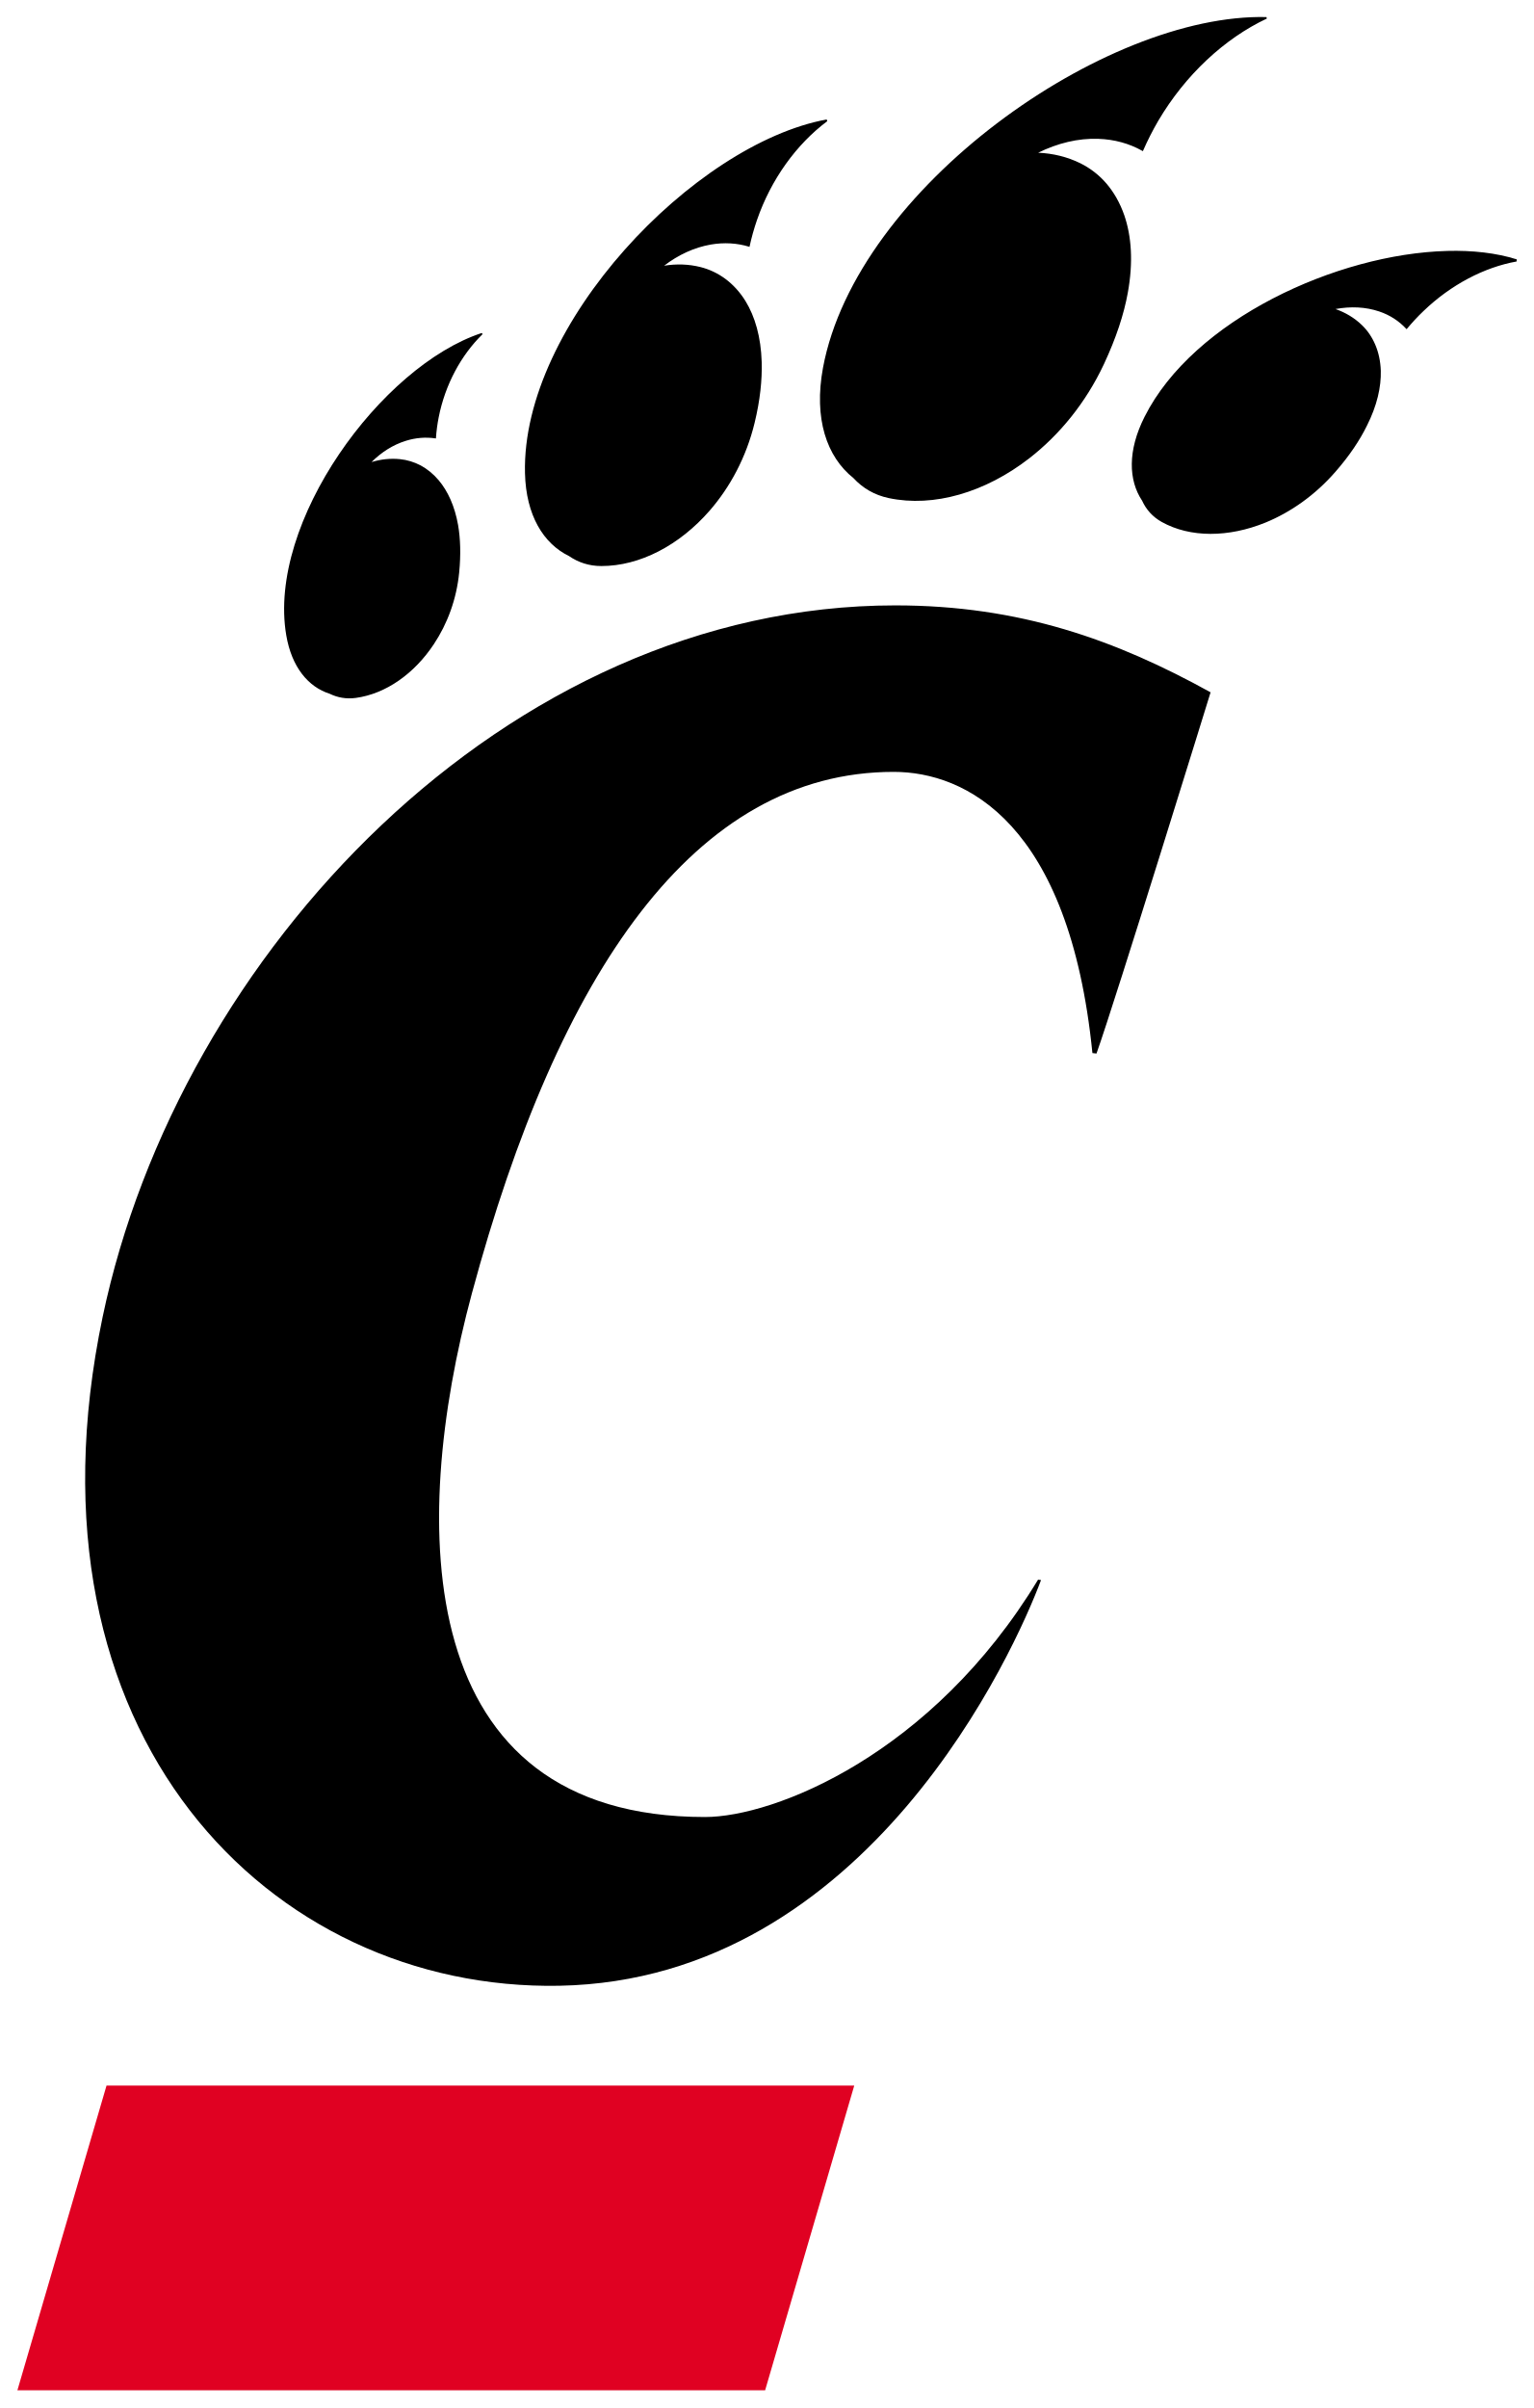
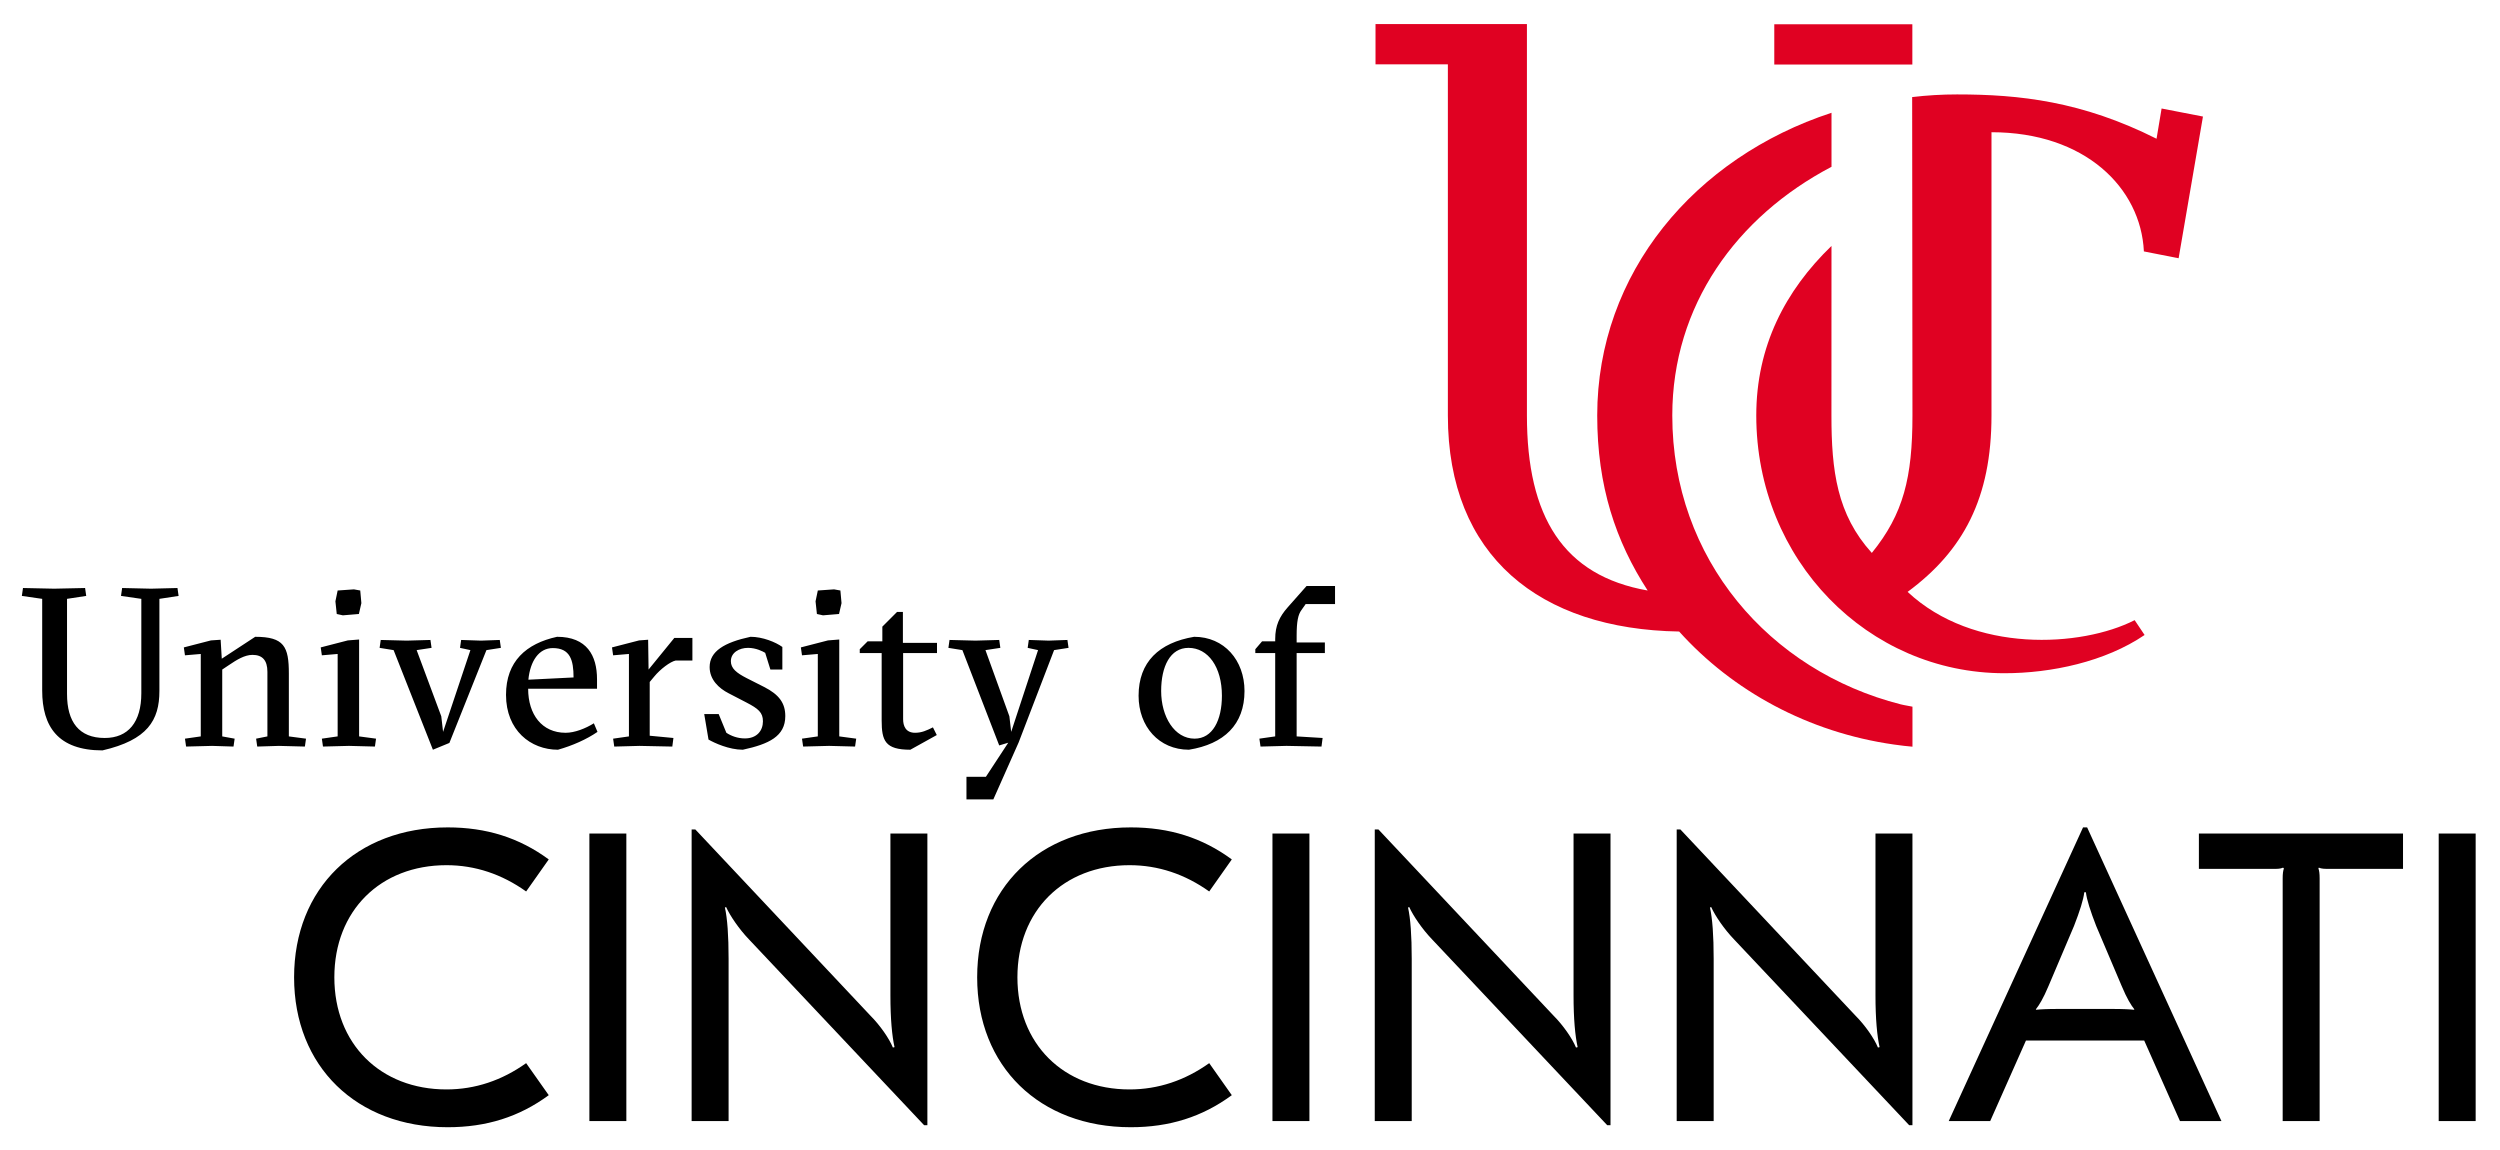
- <svg xmlns="http://www.w3.org/2000/svg" xml:space="preserve" height="139.27" viewBox="0 0 88.73 139.267" width="88.73" version="1.1">
-   <g transform="matrix(1.25 0 0 -1.25 -350 358.82)">
-     <g transform="translate(.81028 .81028)">
-       <path d="m314.6 175.65h-34.605l4.125 14.1h34.605l-4.125-14.1z" fill="#e00122" />
-       <path d="m72.254 0.004c-9.328-0.233-23.714 9.871-25.656 20.281-0.544 2.942 0.213 5.15 1.762 6.383 0.53 0.574 1.209 0.981 2.043 1.156 2.604 0.55 5.585-0.328 8.129-2.301 1.739-1.35 3.267-3.204 4.322-5.455 0.699-1.498 1.155-2.876 1.379-4.129 0.32-1.759 0.212-3.261-0.205-4.473-0.249-0.714-0.598-1.325-1.029-1.83-0.427-0.5-0.941-0.892-1.51-1.176-0.761-0.374-1.578-0.571-2.443-0.611 1.121-0.552 2.313-0.845 3.477-0.803 0.943 0.031 1.798 0.275 2.535 0.688 0.01 0.009 0.03 0.017 0.045 0.025 0.266-0.61 0.562-1.194 0.891-1.758 1.57-2.659 3.833-4.758 6.279-5.91l-0.019-0.087zm-25.443 5.92c-7.679 1.421-17.664 11.858-17.453 20.459 0.058 2.442 1.07 4.073 2.545 4.793 0.537 0.369 1.161 0.578 1.871 0.578 2.229 0.003 4.52-1.201 6.264-3.201 1.189-1.365 2.123-3.1 2.602-5.074 0.319-1.31 0.441-2.483 0.412-3.519-0.044-1.455-0.386-2.633-0.939-3.533-0.323-0.525-0.72-0.952-1.164-1.283-0.44-0.324-0.926-0.554-1.44-0.682-0.688-0.172-1.395-0.192-2.102-0.078 0.821-0.629 1.741-1.057 2.707-1.225 0.776-0.131 1.515-0.083 2.195 0.123 0.014 0.004 0.026 0.007 0.037 0.014 0.113-0.531 0.258-1.044 0.432-1.551 0.812-2.355 2.285-4.389 4.066-5.719l-0.033-0.102zm35.891 7.606c-6.39 0.168-14.674 3.98-17.498 9.586-0.995 1.964-0.934 3.677-0.146 4.857 0.237 0.517 0.612 0.94 1.137 1.232 1.65 0.92 3.865 0.903 5.996 0.037 1.461-0.598 2.888-1.594 4.074-2.965 0.795-0.912 1.382-1.793 1.795-2.631 0.594-1.174 0.832-2.254 0.807-3.191-0.019-0.552-0.13-1.058-0.32-1.502-0.185-0.438-0.447-0.823-0.775-1.137-0.434-0.42-0.953-0.725-1.525-0.926 0.884-0.163 1.739-0.125 2.525 0.139 0.631 0.211 1.154 0.561 1.562 1 0.014 0.013 0.027 0.019 0.027 0.025 0.311-0.372 0.632-0.723 0.979-1.051 1.587-1.525 3.519-2.53 5.383-2.863l0.01-0.123c-1.183-0.372-2.555-0.527-4.029-0.488zm-55.846 4.746c-5.814 1.911-12.421 10.943-11.309 17.48 0.315 1.856 1.28 2.993 2.508 3.383 0.458 0.225 0.967 0.317 1.52 0.242 1.735-0.237 3.381-1.399 4.514-3.113 0.777-1.169 1.312-2.594 1.463-4.15 0.1-1.036 0.072-1.944-0.064-2.734-0.195-1.101-0.595-1.965-1.121-2.59-0.31-0.369-0.665-0.653-1.043-0.859-0.38-0.198-0.785-0.322-1.199-0.363-0.551-0.056-1.105 0.005-1.643 0.168 0.571-0.57 1.238-0.996 1.973-1.225 0.585-0.186 1.166-0.225 1.715-0.145 0.013 0.005 0.025 0.005 0.035 0.006 0.028-0.414 0.081-0.825 0.162-1.23 0.372-1.886 1.297-3.595 2.539-4.805l-0.049-0.064zm23.925 15.754c-22.492 0-41.454 20.141-45.855 41.148-5.075 24.229 9.718 39.001 26.426 38.687 17.886-0.341 26.387-19.518 27.859-23.463l-0.17-0.026c-6.134 10.129-15.271 13.73-19.271 13.73-16.962 0-17.114-16.83-13.484-30.285 5.016-18.604 12.9-30.162 24.4-30.162 4.165 0 10.163 2.946 11.498 16.262l0.236 0.027c1.103-3.094 6.6-20.891 6.6-20.891-5.457-3.016-11.013-5.027-18.238-5.027z" transform="matrix(.8 0 0 -.8 280 285.46)" />
+ <svg xmlns="http://www.w3.org/2000/svg" xml:space="preserve" height="49.812" viewBox="0 0 108.35 49.813" width="108.35" version="1.1">
+   <g transform="matrix(1.25 0 0 -1.25 -509.53 402.78)">
+     <g transform="matrix(.25 0 0 .25 338.38 226.89)">
+       <path d="m222.73 97.416-3.289 3.721c-1.41 1.605-2.152 3.132-2.152 5.482v0.391h-2.272l-1.176 1.371v0.664h3.447v14.449l-2.742 0.391 0.197 1.373 4.502-0.119 6.068 0.119 0.195-1.49-4.502-0.273v-14.449h4.894v-1.84h-4.894v-1.174c0-2.544 0.274-3.68 0.822-4.424l0.744-1.059h5.09v-3.133h-4.934zm-222.53 0.354-0.195 1.371l3.525 0.508v15.898c0 6.225 2.739 10.375 10.451 10.375 7.793-1.802 9.869-5.209 9.869-10.299v-15.975l3.328-0.508-0.197-1.371-4.58 0.117-5.012-0.117-0.195 1.371 3.523 0.508v16.367c0 5.011-2.272 7.754-6.344 7.754-4.464 0-6.537-2.781-6.537-7.635v-16.486l3.326-0.508-0.195-1.371-5.363 0.117-5.404-0.117zm57.373 0.234-2.82 0.197-0.391 1.879 0.234 2.193 1.057 0.234 2.781-0.234 0.43-1.881-0.195-2.191-1.096-0.197zm83.24 0-2.818 0.197-0.393 1.879 0.236 2.193 1.055 0.234 2.781-0.234 0.432-1.881-0.197-2.191-1.096-0.197zm10.914 3.916-2.545 2.547v2.543h-2.545l-1.371 1.371v0.666h3.797v11.666c0 3.525 0.588 5.092 4.973 5.092l4.582-2.545-0.666-1.332c-1.096 0.547-1.958 0.939-3.094 0.939-1.644 0-2.074-1.213-2.074-2.348v-11.473h5.873v-1.762h-5.912v-5.365h-1.018zm-58.939 4.307c-5.365 1.175-8.848 4.269-8.848 10.064 0 6.146 4.267 9.514 9.006 9.514 2.505-0.705 4.972-1.8 6.852-3.094l-0.627-1.488c-1.449 0.901-3.329 1.645-4.894 1.645-4.112 0-6.5-3.172-6.5-7.635h11.941v-1.645c0-4.111-1.761-7.361-6.93-7.361zm33.539 0c-4.541 0.979-7.086 2.507-7.086 5.248 0 2.191 1.605 3.68 3.289 4.541l3.094 1.605c2.035 1.058 2.857 1.722 2.857 3.25 0 1.645-1.058 2.975-3.133 2.975-1.252 0-2.386-0.43-3.209-0.979l-1.332-3.248h-2.506l0.744 4.424c1.018 0.588 3.561 1.762 5.951 1.762 4.503-0.979 7.361-2.31 7.361-5.834 0-2.231-1.057-3.72-3.68-5.051l-3.016-1.527c-1.762-0.9-2.74-1.685-2.74-2.938 0-1.488 1.447-2.309 2.975-2.309 1.409 0 2.583 0.626 2.975 0.861l0.902 2.897h2.074v-3.914c-1.135-0.823-3.406-1.764-5.521-1.764zm76.91 0c-6.069 1.019-9.633 4.347-9.633 10.221 0 5.325 3.524 9.357 8.73 9.357 6.07-0.979 9.633-4.346 9.633-10.18 0-5.325-3.523-9.398-8.73-9.398zm-162.78 0.002-5.793 3.797-0.197-3.289-1.682 0.117-4.699 1.213 0.195 1.371 2.74-0.234v14.291l-2.74 0.393 0.195 1.369 4.504-0.117 3.719 0.117 0.195-1.369-2.152-0.393v-11.59l1.174-0.783c1.331-0.9 2.702-1.76 4.072-1.76 1.684 0 2.586 0.899 2.586 2.936v11.197l-1.959 0.393 0.195 1.369 3.76-0.117 4.502 0.117 0.195-1.369-2.975-0.393v-10.885c0-4.699-0.823-6.381-5.836-6.381zm72.662 0.195-4.465 5.481-0.076-5.168-1.566 0.117-4.699 1.213 0.195 1.371 2.742-0.236v14.293l-2.742 0.393 0.195 1.371 4.385-0.119 5.68 0.119 0.195-1.49-4.111-0.391v-9.318l0.781-0.939c1.058-1.292 2.781-2.585 3.721-2.781h2.898v-3.914h-3.133zm-54.646 0.273-1.957 0.156-4.699 1.213 0.197 1.371 2.738-0.234v14.291l-2.738 0.393 0.193 1.369 4.504-0.117 4.502 0.117 0.195-1.369-2.936-0.393v-16.797zm83.24 0-1.957 0.156-4.699 1.213 0.195 1.371 2.742-0.234v14.291l-2.742 0.393 0.197 1.369 4.502-0.117 4.502 0.117 0.197-1.369-2.938-0.393v-16.797zm-79.492 0.078-0.195 1.371 2.428 0.391 6.812 17.268 2.857-1.176 6.422-16.092 2.506-0.391-0.195-1.371-3.25 0.117-3.445-0.117-0.195 1.371 1.801 0.391-4.738 14.174-0.312-2.701-4.269-11.473 2.584-0.391-0.195-1.371-4.111 0.117-4.502-0.117zm98.607 0-0.195 1.371 2.426 0.391 6.383 16.523 1.566-0.471-3.877 5.912h-3.367v3.916h4.66l4.385-9.867 6.148-16.014 2.506-0.391-0.197-1.371-3.25 0.117-3.445-0.117-0.195 1.371 1.801 0.391-4.66 14.174-0.312-2.701-4.148-11.473 2.582-0.391-0.195-1.371-4.111 0.117-4.502-0.117zm41.428 1.371c3.408 0 5.795 3.328 5.795 8.301 0 4.229-1.605 7.438-4.736 7.438-3.485 0-5.797-3.796-5.797-8.26 0-4.268 1.567-7.479 4.738-7.479zm-110.21 0.037c3.015 0 3.603 2.077 3.603 5.092l-7.832 0.391c0.312-3.25 1.84-5.482 4.229-5.482zm-18.217 31.088c-15.806 0-26.629 10.539-26.629 25.99s10.823 25.988 26.629 25.988c6.694 0 12.391-1.781 17.518-5.555l-3.918-5.553c-4.201 2.991-8.829 4.557-13.812 4.557-11.464 0-19.438-7.902-19.438-19.438 0-11.535 7.974-19.439 19.438-19.439 4.984 0 9.611 1.565 13.812 4.557l3.918-5.555c-5.126-3.774-10.824-5.553-17.518-5.553zm118.42 0c-15.806 0-26.629 10.539-26.629 25.99s10.823 25.988 26.629 25.988c6.694 0 12.389-1.781 17.516-5.555l-3.916-5.553c-4.2 2.991-8.829 4.557-13.812 4.557-11.464 0-19.439-7.902-19.439-19.438 0-11.535 7.976-19.439 19.439-19.439 4.984 0 9.613 1.565 13.812 4.557l3.916-5.555c-5.126-3.774-10.822-5.553-17.516-5.553zm165.09 0-23.285 50.91h7.191l6.195-13.955h20.506l6.195 13.955h7.191l-23.283-50.91h-0.711zm-241.22 0.355v50.557h6.408v-28.127c0-4.059-0.213-6.978-0.641-8.9l0.215-0.07c0.713 1.566 2.279 3.844 3.916 5.553l30.404 32.256h0.568v-50.555h-6.408v28.055c0 4.13 0.285 7.048 0.713 8.971l-0.285 0.07c-0.641-1.566-2.207-3.844-3.916-5.553l-30.332-32.256h-0.643zm118.43 0v50.557h6.408v-28.127c0-4.059-0.214-6.978-0.641-8.9l0.213-0.07c0.711 1.566 2.279 3.844 3.916 5.553l30.402 32.256h0.572v-50.555h-6.408v28.055c0 4.13 0.283 7.048 0.711 8.971l-0.285 0.07c-0.641-1.566-2.207-3.844-3.916-5.553l-30.334-32.256h-0.639zm52.344 0v50.557h6.41v-28.127c0-4.059-0.215-6.978-0.643-8.9l0.215-0.07c0.711 1.566 2.279 3.844 3.916 5.553l30.404 32.256h0.568v-50.555h-6.408v28.055c0 4.13 0.285 7.048 0.713 8.971l-0.285 0.07c-0.64-1.566-2.207-3.844-3.916-5.553l-30.332-32.256h-0.643zm-188.5 0.713v49.842h6.408v-49.842h-6.408zm118.42 0v49.842h6.408v-49.842h-6.408zm160.61 0v6.123h12.816c0.854 0 1.282-0.001 1.781-0.215l0.143 0.143c-0.142 0.356-0.215 0.926-0.215 1.709v42.082h6.408v-42.082c0-0.782-0.07-1.353-0.213-1.709l0.07-0.143c0.497 0.214 0.998 0.215 1.852 0.215h12.746v-6.123h-35.389zm41.574 0v49.842h6.408v-49.842h-6.408zm-61.445 10.182h0.285c0.142 1.281 0.785 3.275 1.781 5.838l4.414 10.396c0.926 2.208 1.637 3.346 2.207 4.059l-0.07 0.072c-0.641-0.071-1.781-0.143-3.988-0.143h-8.971c-2.208 0-3.348 0.071-3.988 0.143l-0.07-0.072c0.57-0.713 1.281-1.851 2.207-4.059l4.414-10.396c0.998-2.562 1.638-4.557 1.779-5.838z" transform="matrix(.8 0 0 -.8 280 378)" />
+       <path d="m234.68 0v6.986h12.543v60.873c0 24.389 15.897 37.055 40.096 37.455 9.254 10.288 22.351 17.469 37.229 19.59 1.174 0.174 2.291 0.294 3.219 0.375v-6.938c-1.196-0.206-2.027-0.4-2.027-0.4-22.799-5.803-39.611-25.207-39.611-50.082 0-19.059 11.143-34.471 27.602-43.111v-9.365c-23.654 7.746-40.617 27.745-40.617 52.477 0 12.23 3.189 21.786 8.746 30.344-14.628-2.57-20.932-12.774-20.932-30.344v-67.859h-0.016-26.23zm69.131 0.037v6.982h23.936v-6.982h-23.936zm31.71 12.162c-2.643 0-5.247 0.155-7.807 0.461l0.051 55.199c0 10.736-1.55 17.072-7.045 23.828-6.045-6.67-7-14.246-7-23.828 0-5.105 0.008-29.393 0.008-29.393-8.023 7.76-13.039 17.4-13.039 29.393 0 25.09 19.374 44.684 43.018 44.684 8.114 0 17.474-1.984 24.303-6.629l-1.723-2.572c-9.217 4.705-27.929 5.798-39.361-4.902 9.666-7.134 14.541-16.264 14.541-30.58v-49.107c16.189 0 25.897 9.629 26.42 20.664l6.021 1.184 4.219-24.566-7.17-1.395-0.875 5.242c-12.931-6.504-23.781-7.682-34.561-7.682z" transform="matrix(.8 0 0 -.8 280 378)" fill="#e00122" />
    </g>
  </g>
</svg>
